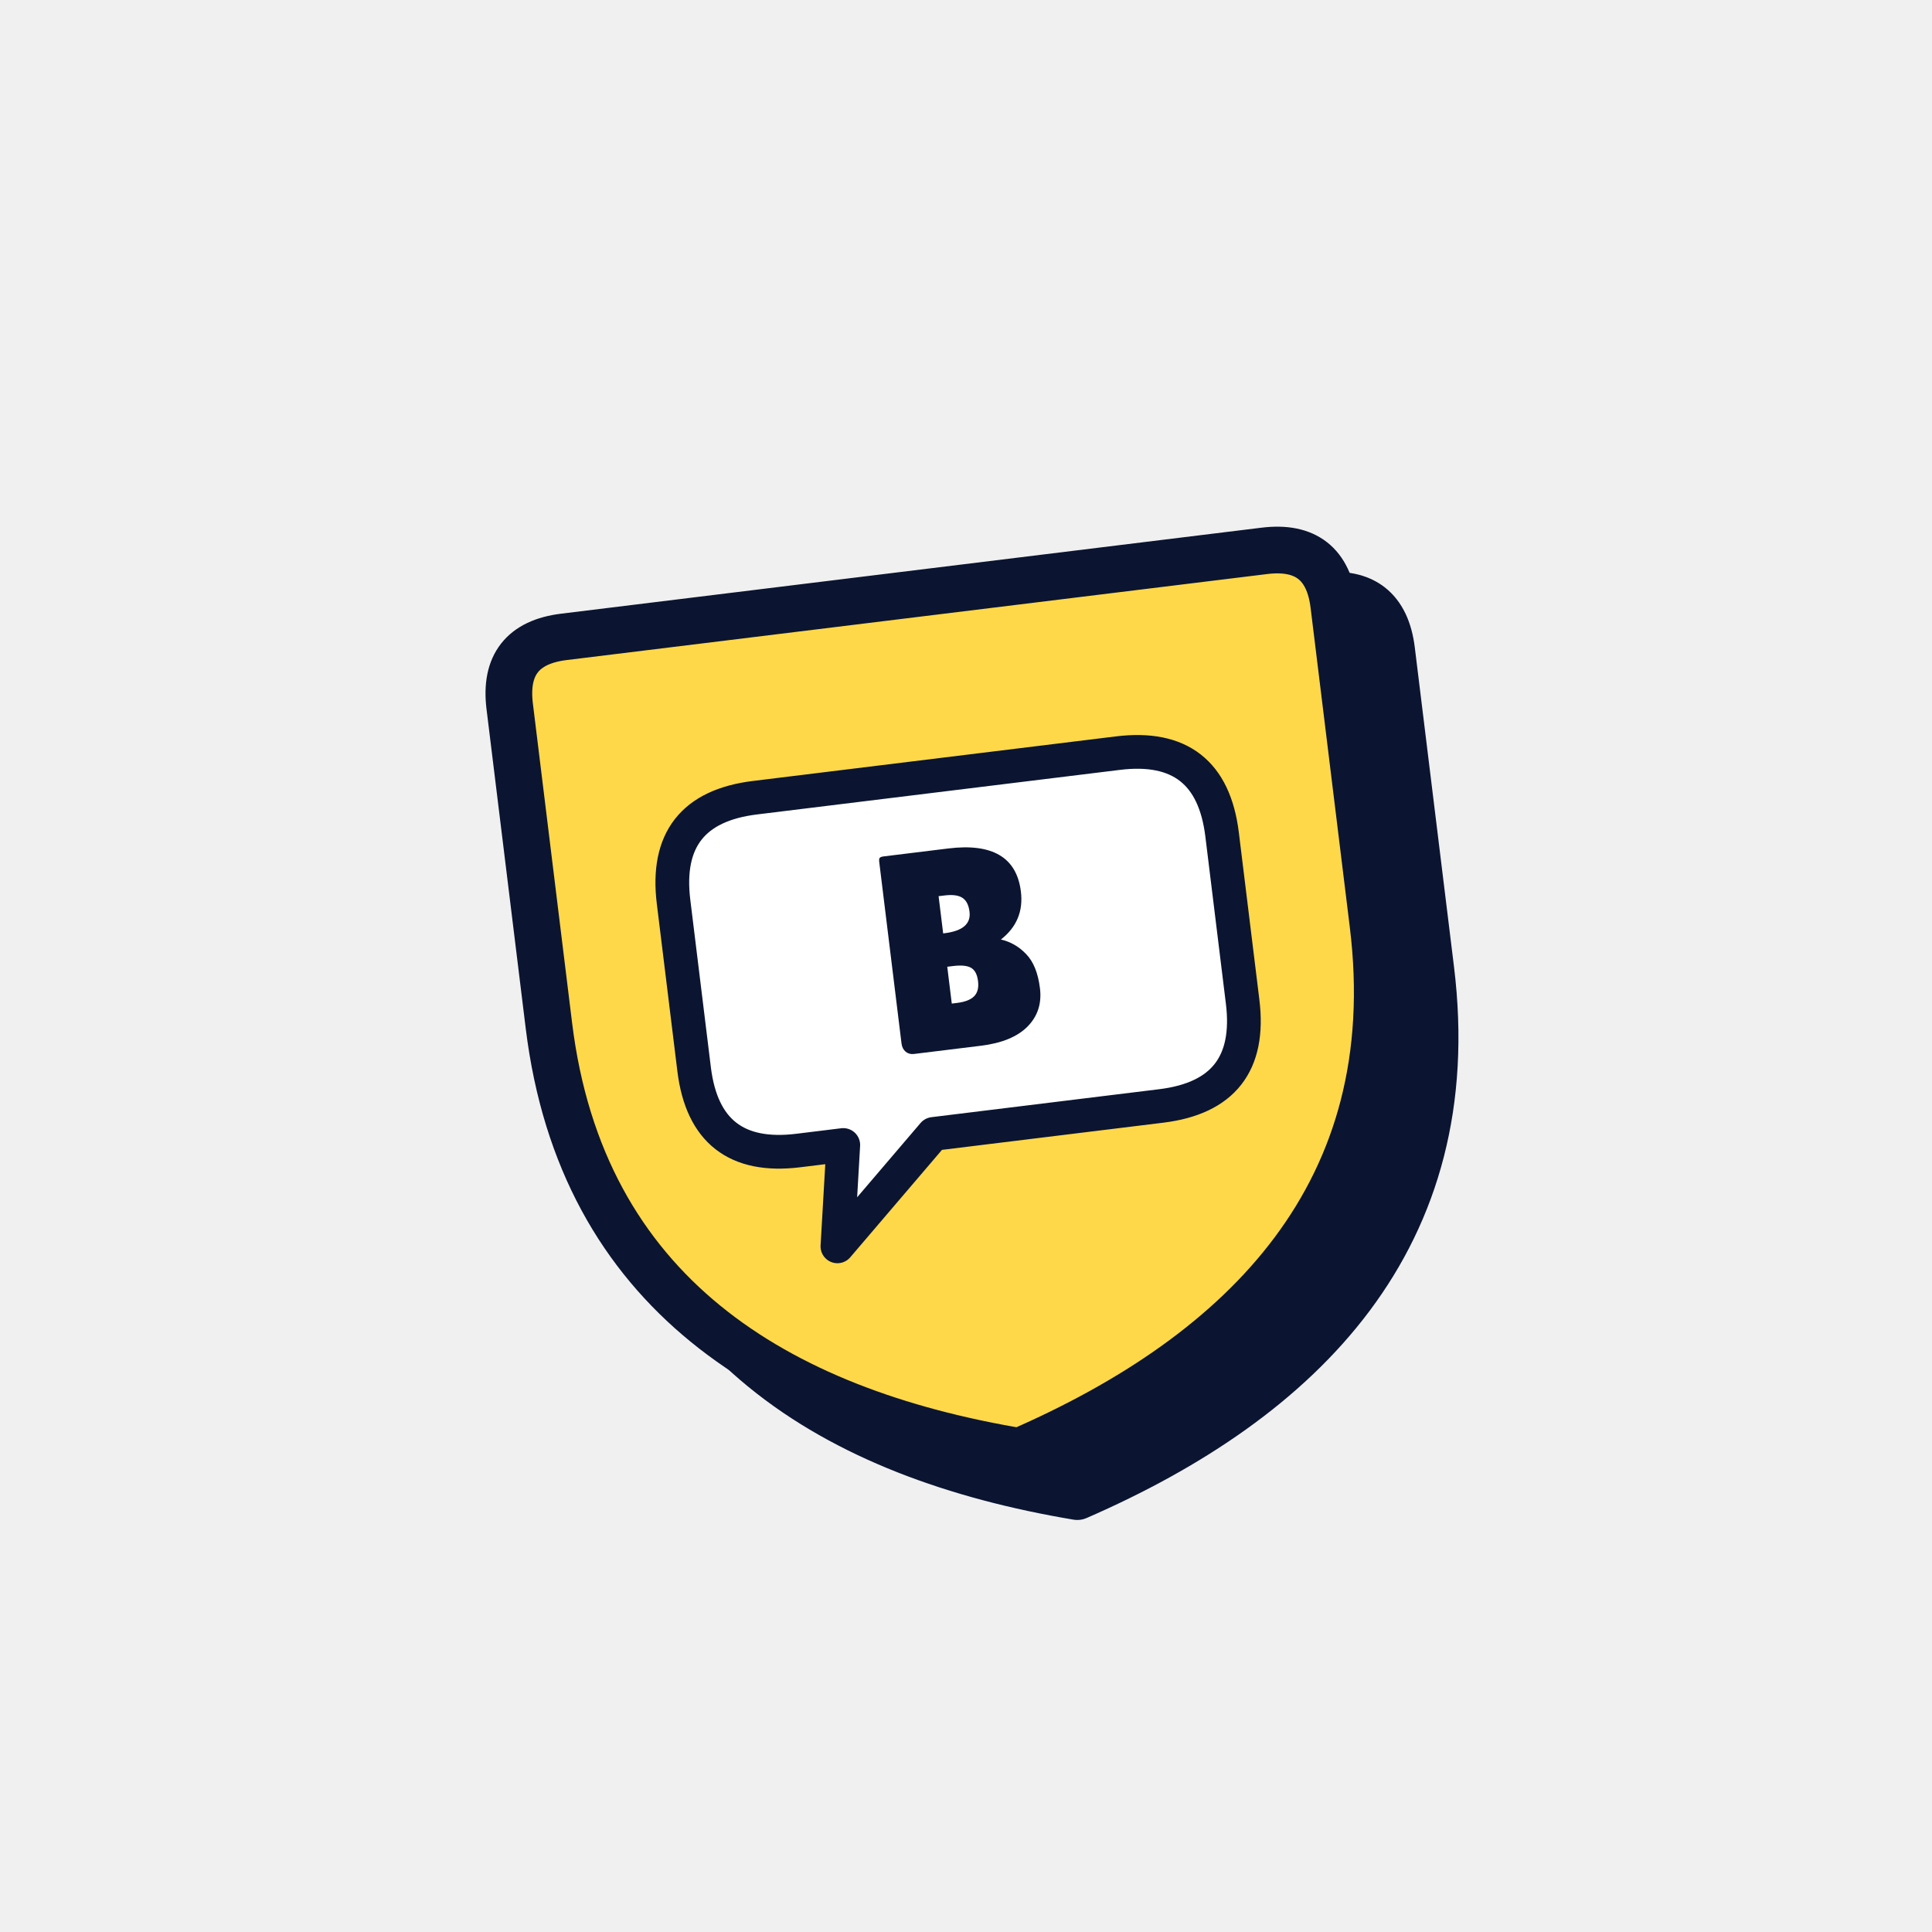
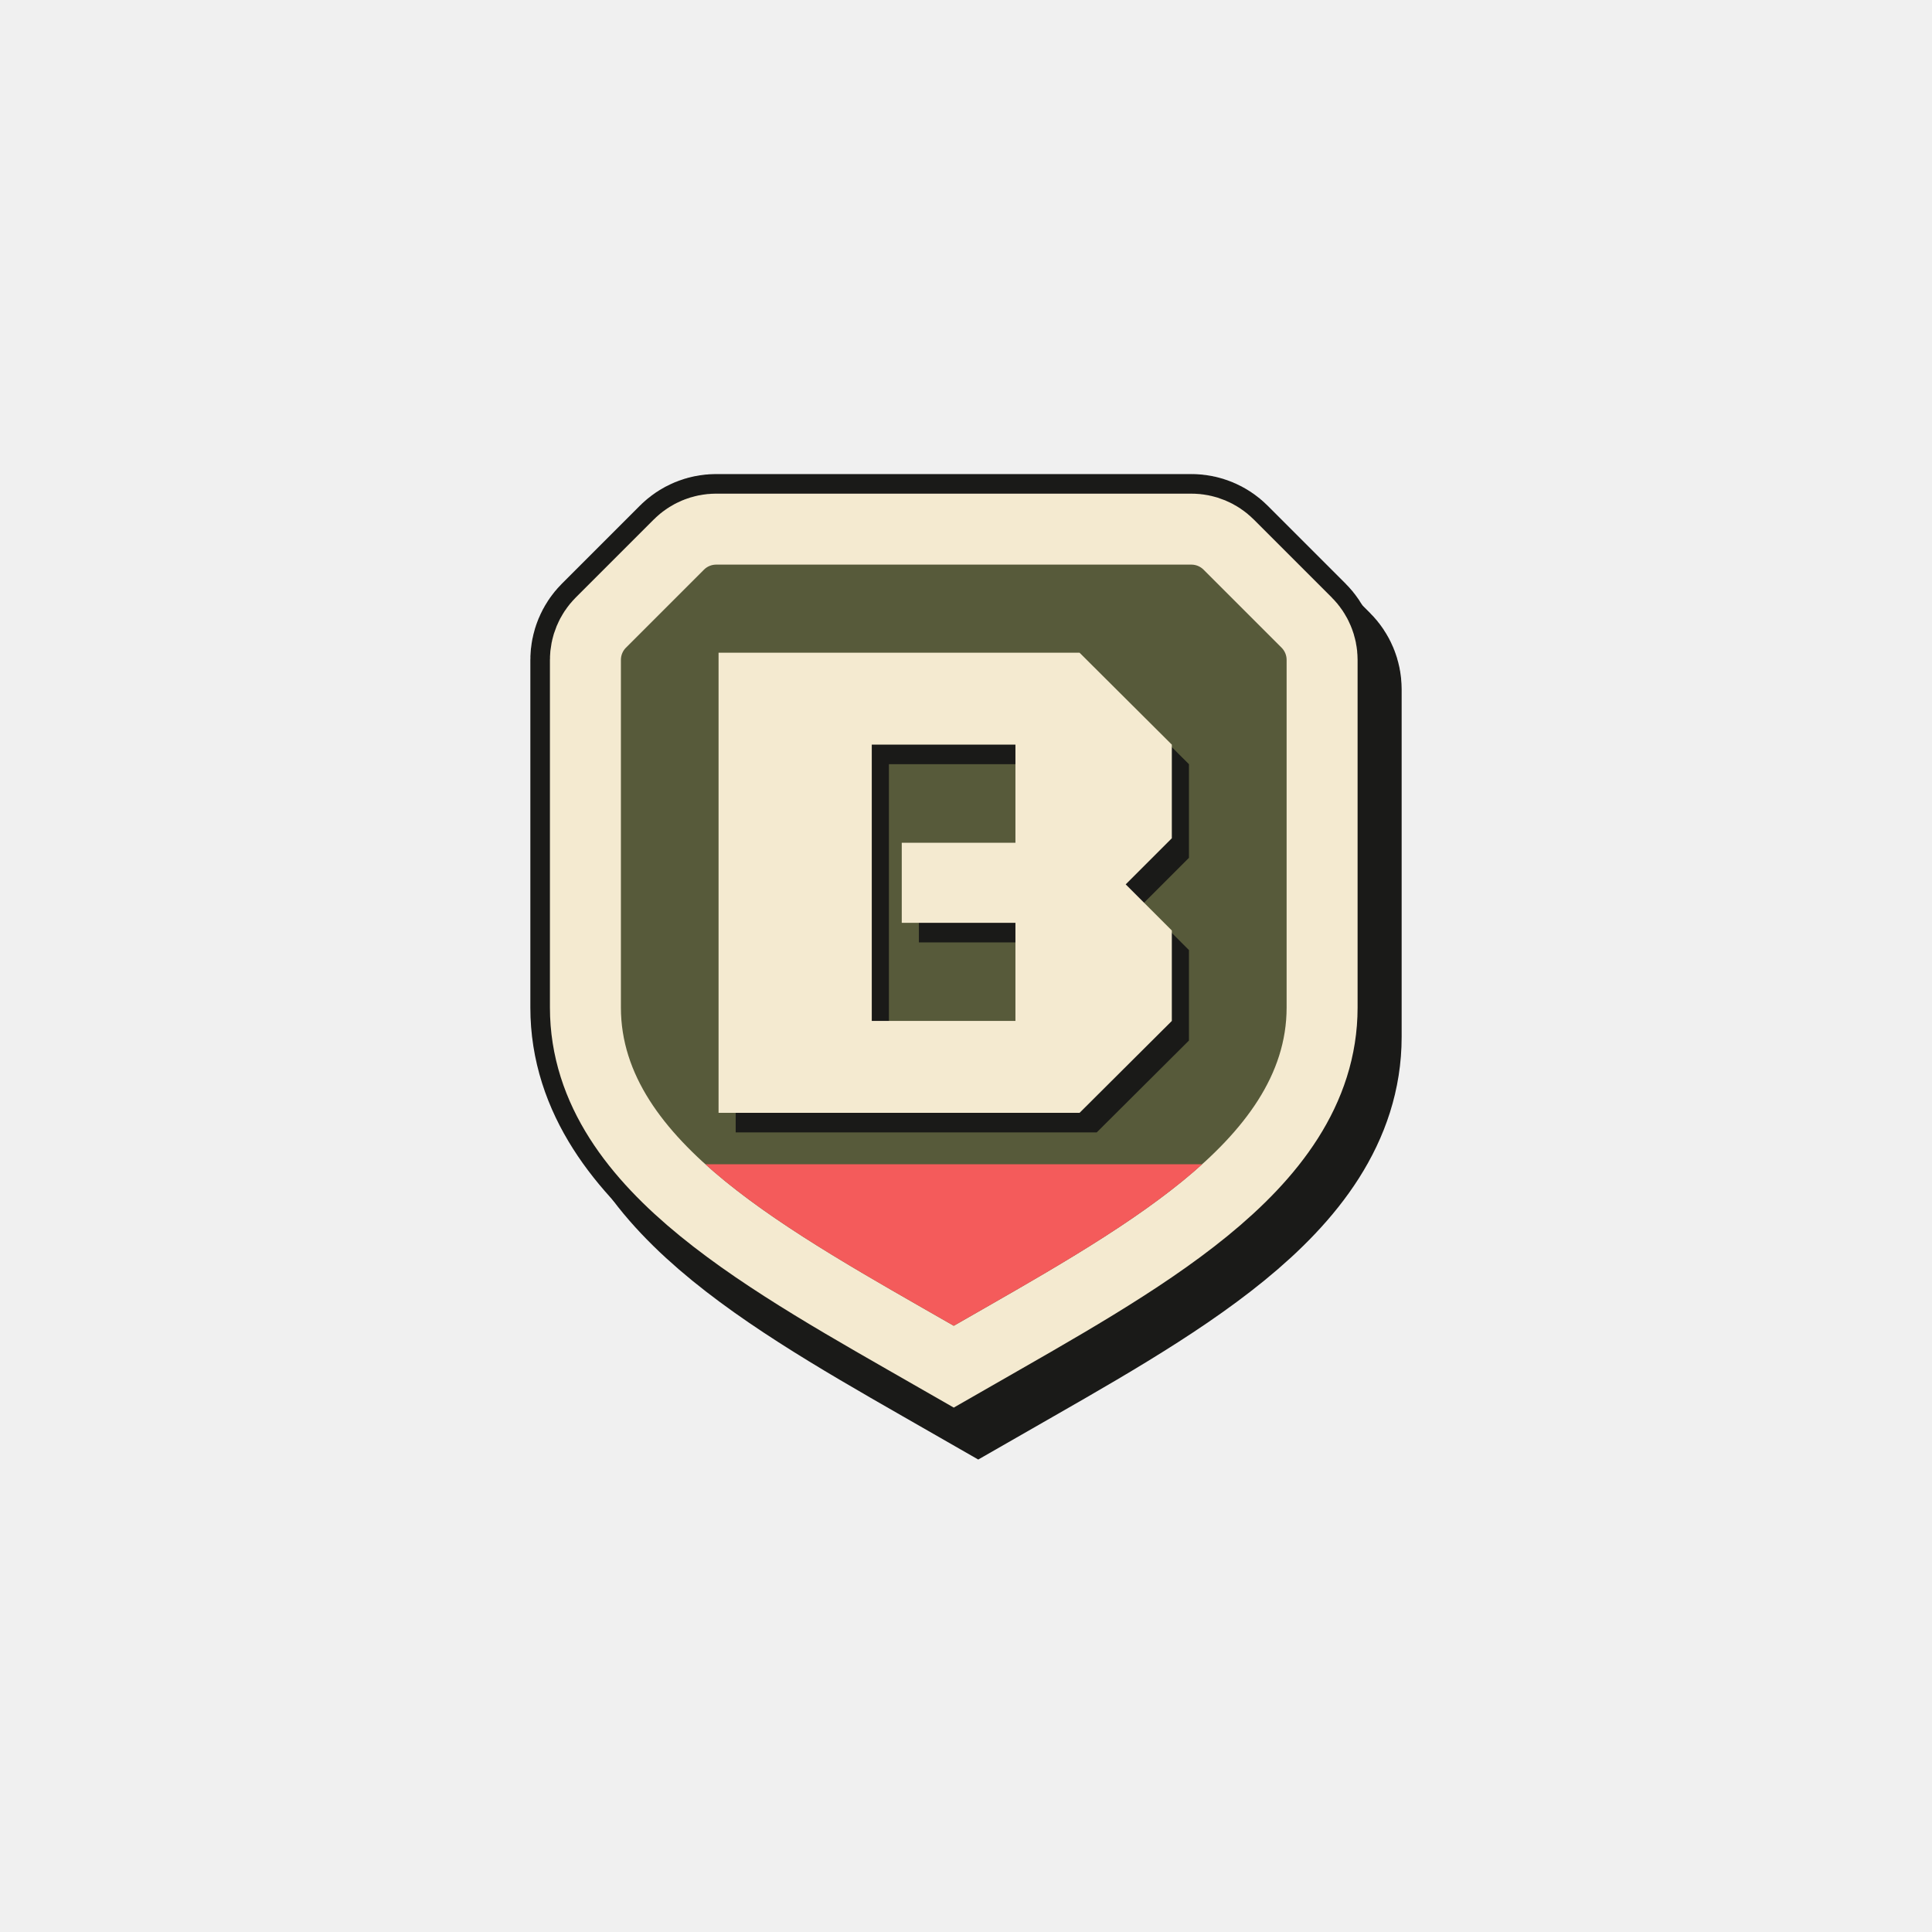
<svg xmlns="http://www.w3.org/2000/svg" viewBox="0 0 1024 1024" width="1024" height="1024">
-   <g transform="translate(522 548.3) scale(0.6876) translate(-512 -512)">
-     <g transform="translate(-16 -26) rotate(-7 512 512)">
-       <path d="M240 196L784 196Q832 196 832 244L832 492C832 700 694 808 512 862C330 808 192 700 192 492L192 244Q192 196 240 196Z" fill="#0B1531" stroke="#0B1531" stroke-width="36" stroke-linejoin="round" transform="translate(40 40)" />
-       <path d="M240 196L784 196Q832 196 832 244L832 492C832 700 694 808 512 862C330 808 192 700 192 492L192 244Q192 196 240 196Z" fill="#FFD84A" stroke="#0B1531" stroke-width="36" stroke-linejoin="round" />
-       <path d="M371 337L653 337Q725 337 725 409L725 539Q725 611 653 611L476 611L392 688L406 611L371 611Q299 611 299 539L299 409Q299 337 371 337Z" fill="#FFFFFF" stroke="#0B1531" stroke-width="26" stroke-linejoin="round" />
-       <path d="M565.7 433.8Q565.7 456.7 545.9 468.6Q556.7 472.5 563.9 482.2Q571.2 491.9 571.2 509.6Q571.2 527.3 558.1 537.7Q545 548 520.6 548L468.7 548Q464.9 548 462.5 545.5Q460.1 542.9 460.1 538.8L460.1 398Q460.1 395.5 460.8 394.8Q461.6 394 464 394L514.2 394Q565.7 394 565.7 433.8ZM502.3 429.6L502.3 458.5L503.4 458.5Q524.5 458.5 524.5 444.4Q524.5 436.7 520.5 433.2Q516.4 429.6 506.9 429.6ZM502.3 484.4L502.3 513L506.3 513Q515.7 513 520.1 509.5Q524.5 506 524.5 498.3Q524.5 490.6 520.5 487.5Q516.4 484.4 506.9 484.4Z" fill="#0B1531" />
-     </g>
+   <g transform="translate(512 512) scale(0.6486) translate(-512 -512)">
+     <path d="M307.8 184L696.2 184C699.9 184 703.5 185.5 706.1 188.1L769.9 251.9C772.5 254.5 774 258.1 774 261.8L774 546C774 655.2 638 728 502 806C366 728 230 655.2 230 546L230 261.8C230 258.1 231.5 254.5 234.1 251.9L297.9 188.1C300.5 185.5 304.1 184 307.8 184Z" transform="translate(20 24)" fill="#1A1A18" stroke="#1A1A18" stroke-width="148" stroke-linejoin="miter" stroke-miterlimit="8" />
+     <path d="M307.8 184L696.2 184C699.9 184 703.5 185.5 706.1 188.1L769.9 251.9C772.5 254.5 774 258.1 774 261.8L774 546C774 655.2 638 728 502 806C366 728 230 655.2 230 546L230 261.8C230 258.1 231.5 254.5 234.1 251.9L297.9 188.1C300.5 185.5 304.1 184 307.8 184Z" fill="#1A1A18" stroke="#1A1A18" stroke-width="148" stroke-linejoin="miter" stroke-miterlimit="8" />
+     <path d="M307.8 184L696.2 184C699.9 184 703.5 185.5 706.1 188.1L769.9 251.9C772.5 254.5 774 258.1 774 261.8L774 546C774 655.2 638 728 502 806C366 728 230 655.2 230 546L230 261.8C230 258.1 231.5 254.5 234.1 251.9L297.9 188.1C300.5 185.5 304.1 184 307.8 184Z" fill="#F4EAD0" stroke="#F4EAD0" stroke-width="116" stroke-linejoin="miter" stroke-miterlimit="8" />
+     <path d="M307.8 184L696.2 184C699.9 184 703.5 185.5 706.1 188.1L769.9 251.9C772.5 254.5 774 258.1 774 261.8L774 546C774 655.2 638 728 502 806C366 728 230 655.2 230 546L230 261.8C230 258.1 231.5 254.5 234.1 251.9L297.9 188.1C300.5 185.5 304.1 184 307.8 184Z" fill="#575A3A" />
+     <path d="M705 674C652.8 721.1 577.4 762.8 502 806C426.6 762.8 351.2 721.1 299 674L705 674Z" fill="#F45B5B" />
+     <path d="M309.8 632L309.8 256L604.8 256L680.2 331.1L680.2 407.6L642.5 445.3L680.2 483L680.2 556.9L604.8 632ZM435 331.1L435 556.9L552.4 556.9L552.4 476.7L459.5 476.7L459.5 411.3L552.4 411.3L552.4 331.1L435 331.1Z" transform="translate(14 16)" fill="#1A1A18" />
+     <path d="M309.8 632L309.8 256L604.8 256L680.2 331.1L680.2 407.6L642.5 445.3L680.2 483L680.2 556.9L604.8 632ZM435 331.1L435 556.9L552.4 556.9L552.4 476.7L459.5 476.7L459.5 411.3L552.4 411.3L552.4 331.1L435 331.1Z" fill="#F4EAD0" />
  </g>
</svg>
